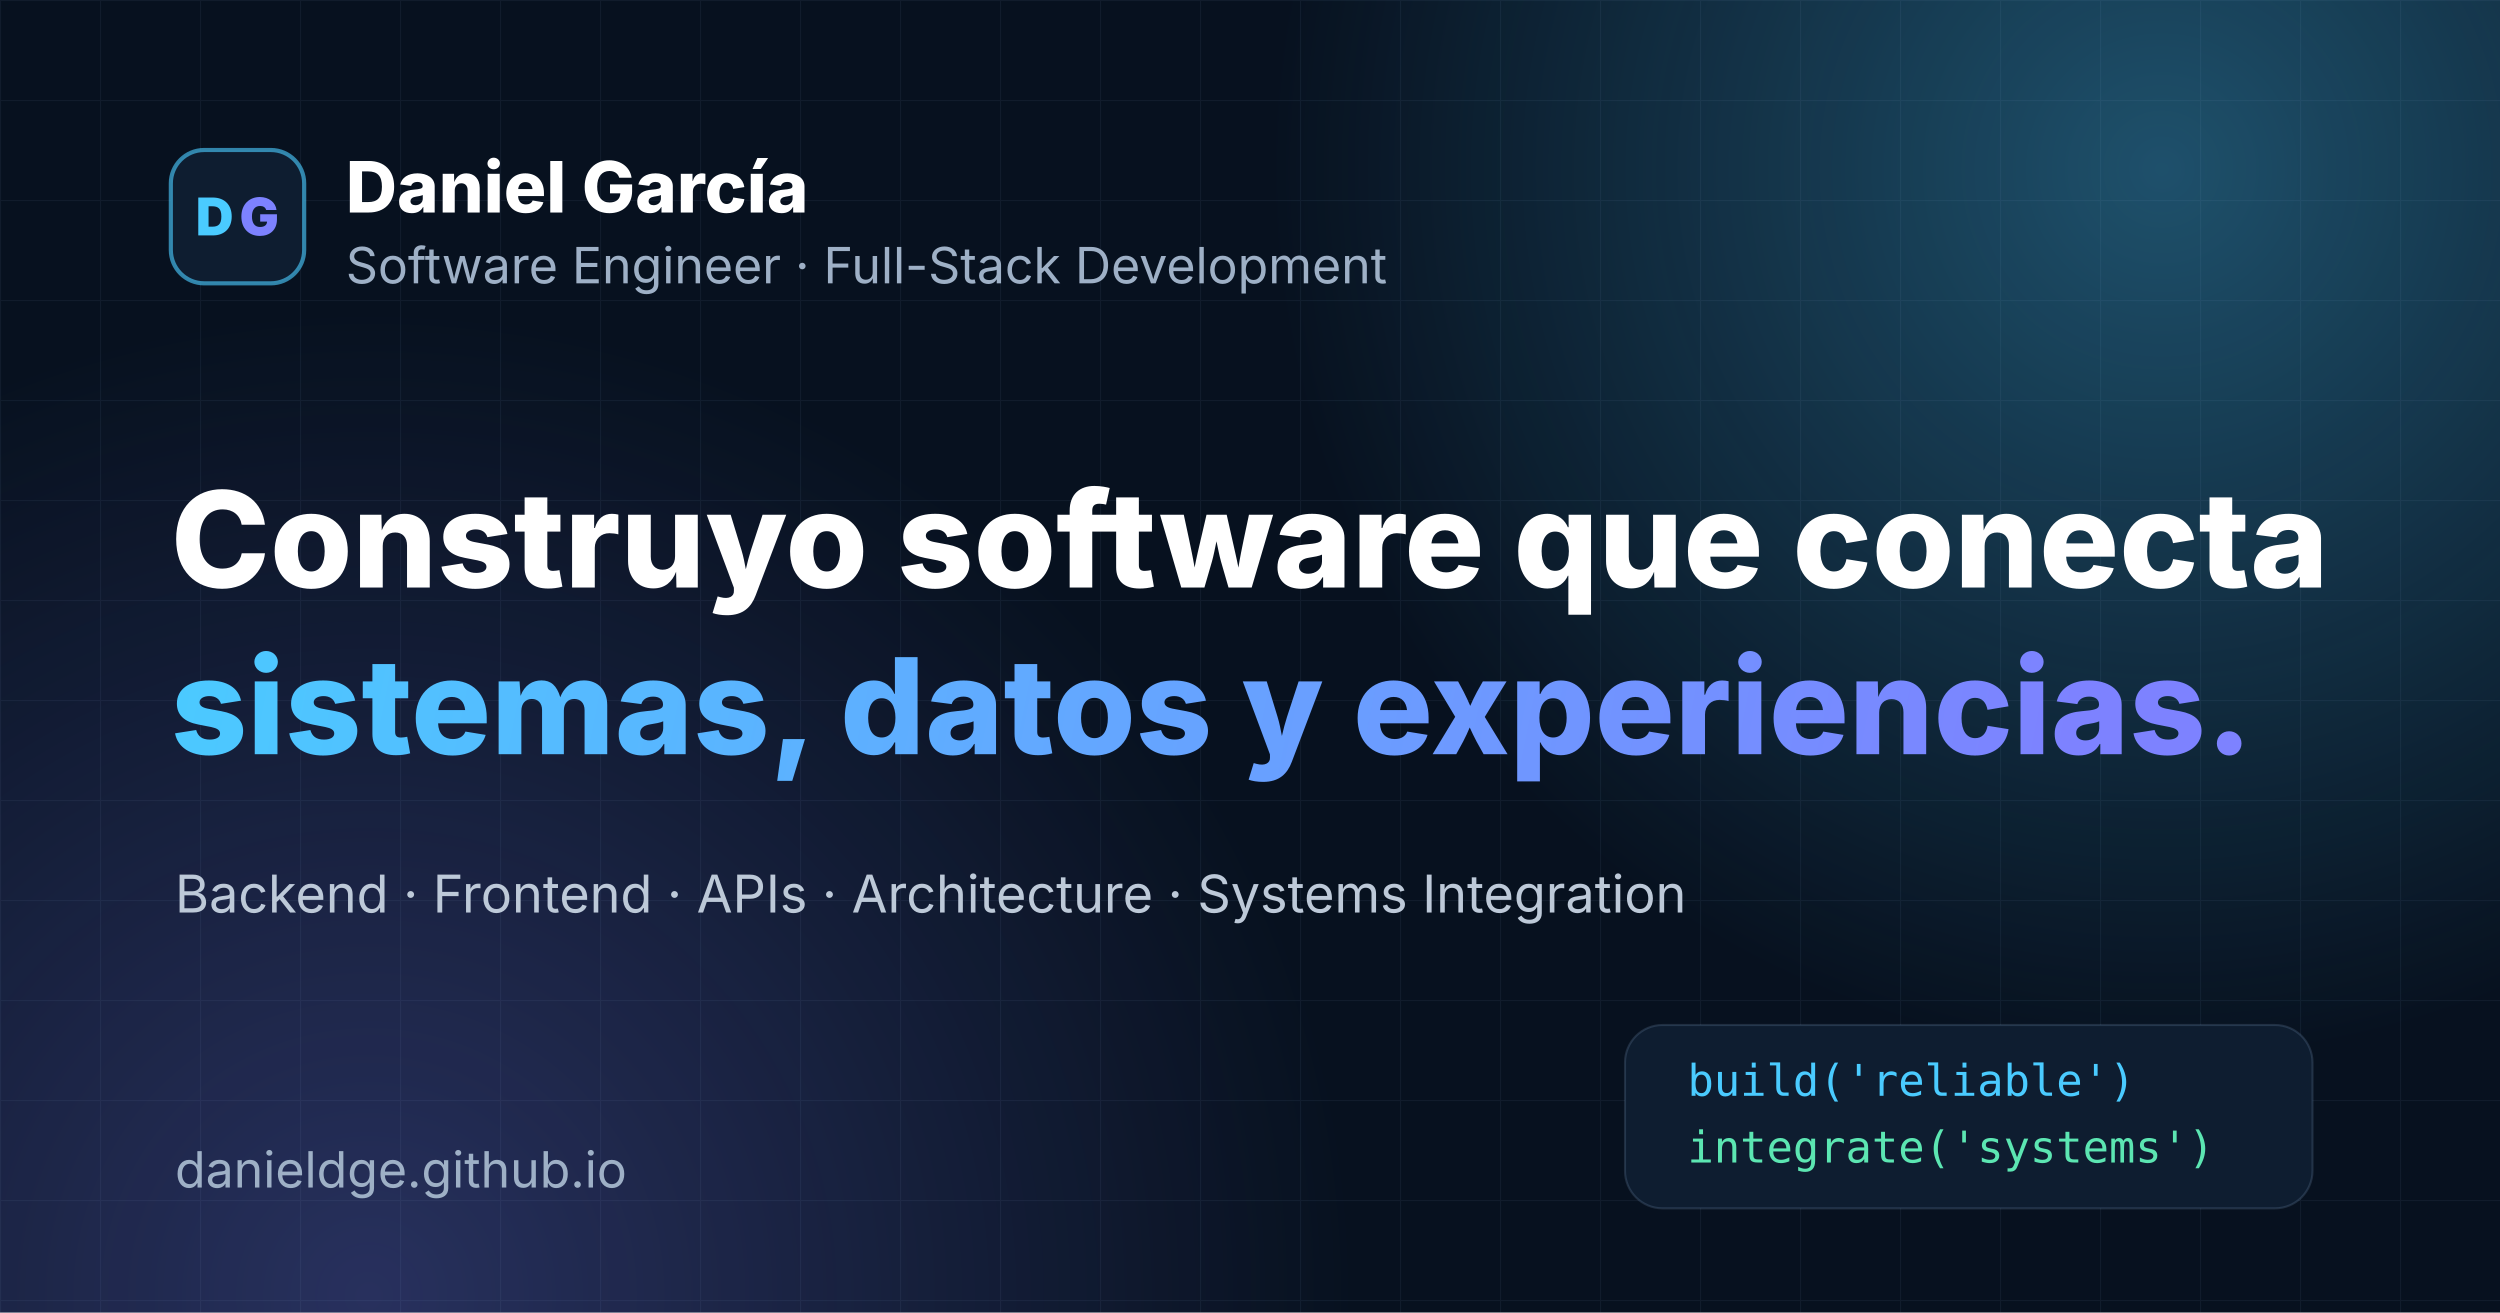
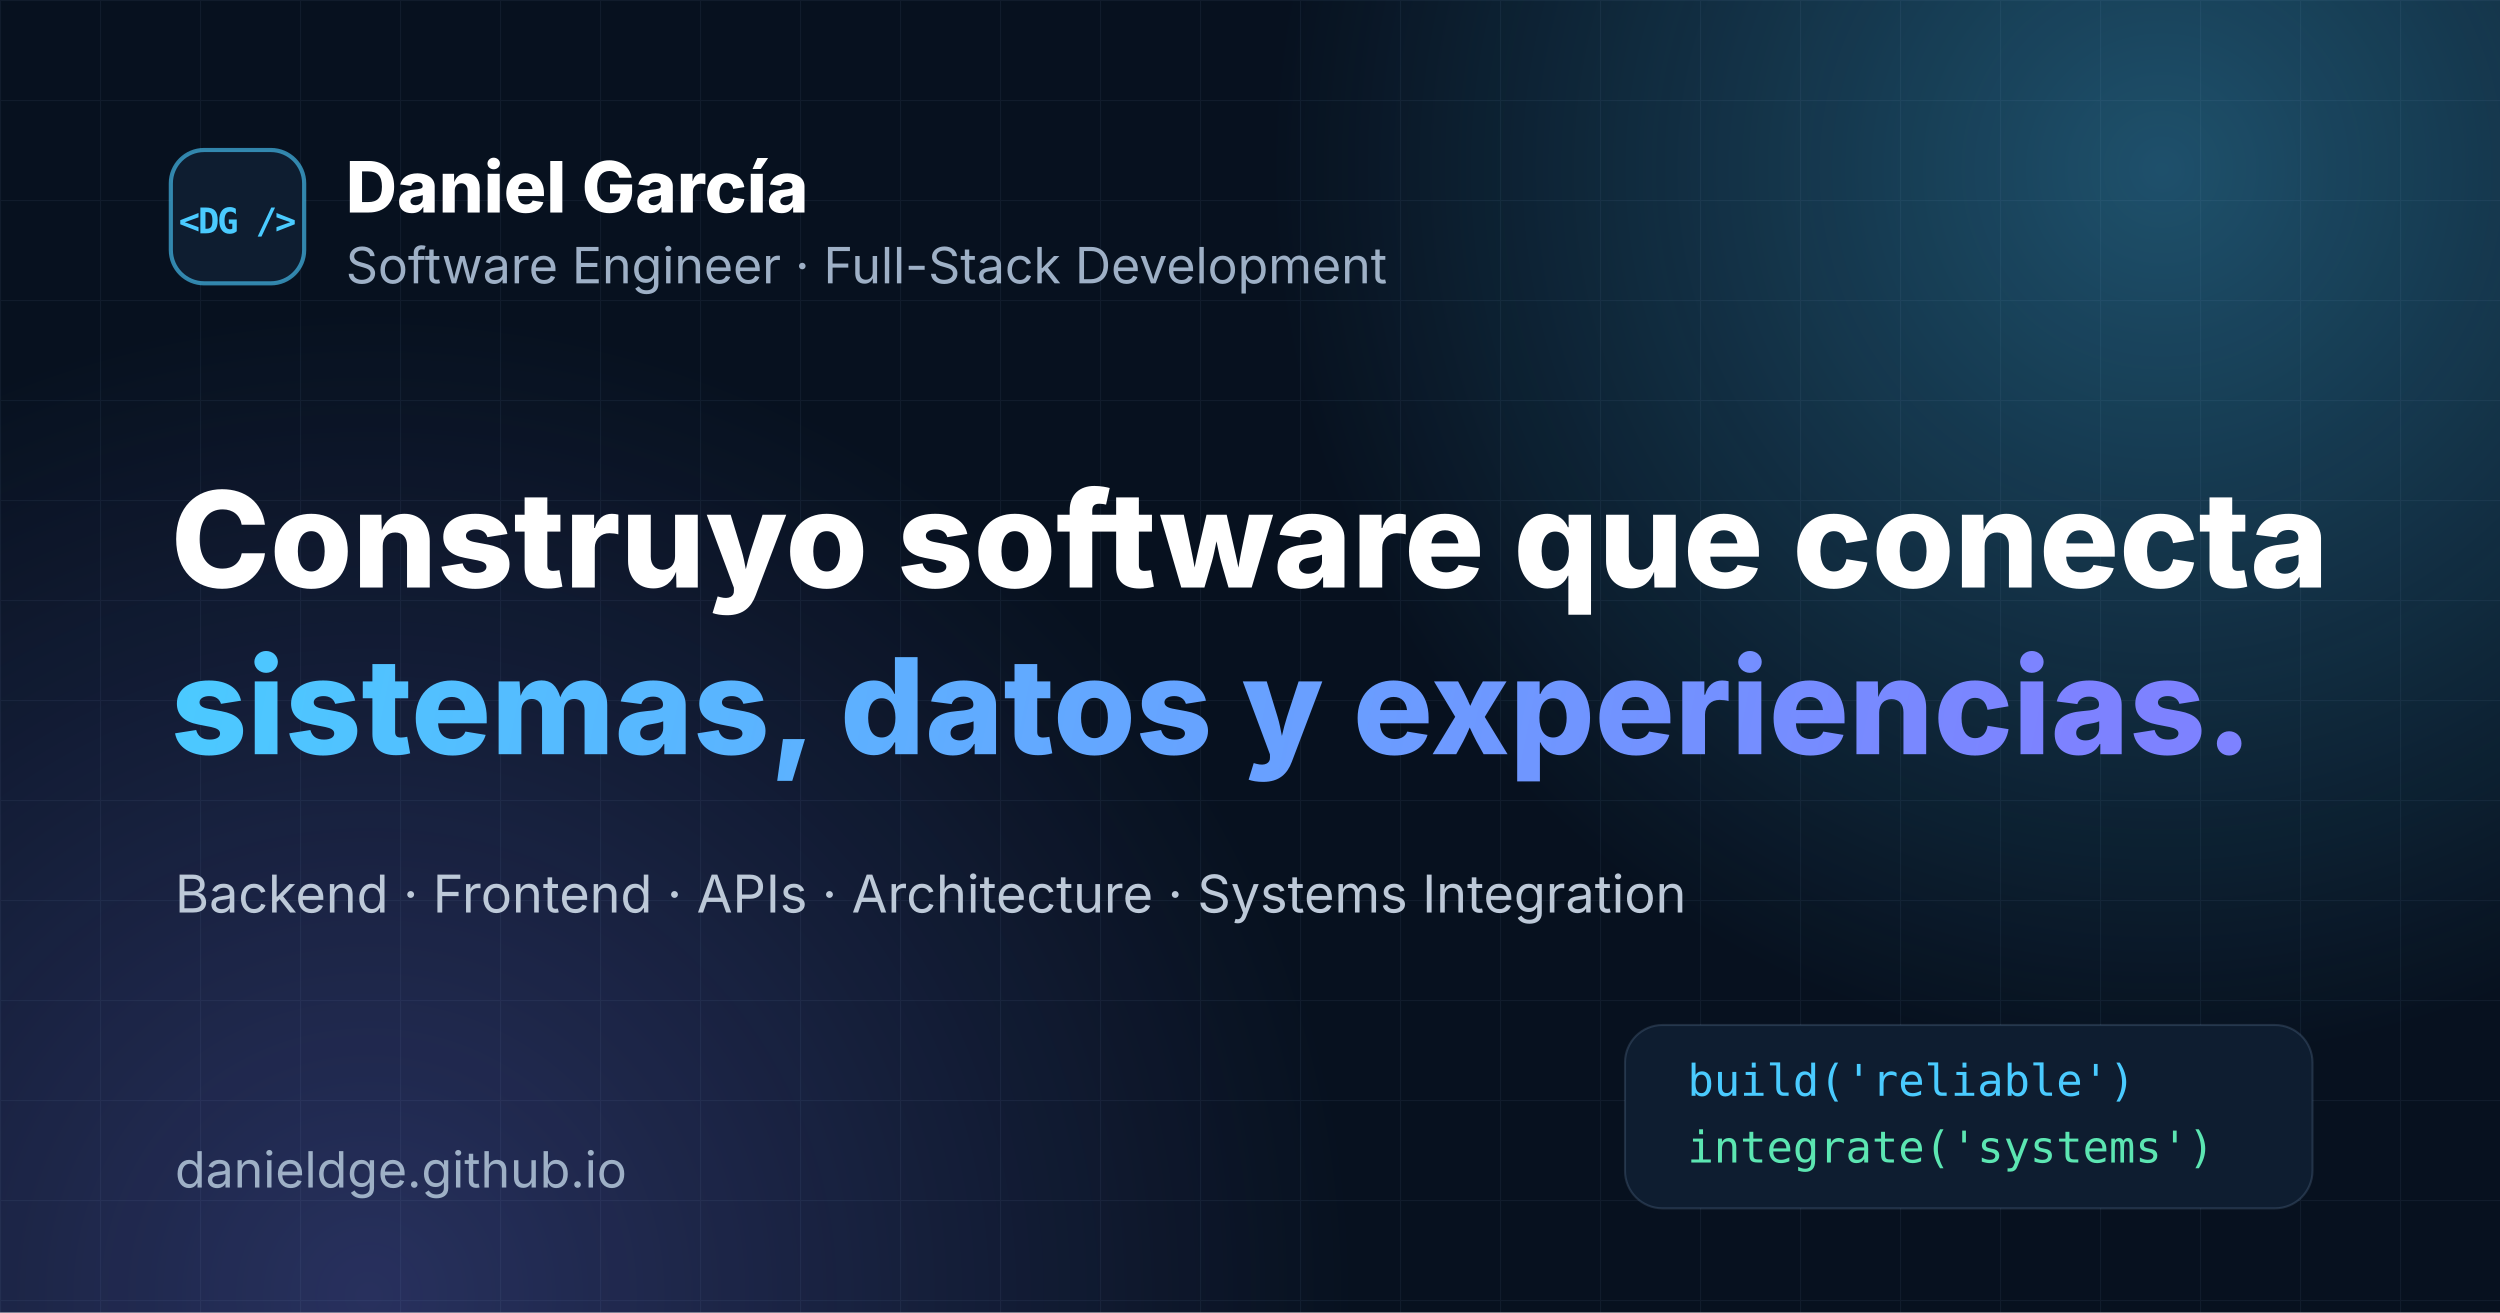
<svg xmlns="http://www.w3.org/2000/svg" width="1200" height="630" viewBox="0 0 1200 630" role="img" aria-labelledby="title desc">
  <defs>
    <radialGradient id="glow1" cx="0" cy="0" r="1" gradientTransform="translate(1040 80) rotate(135) scale(430)" gradientUnits="userSpaceOnUse">
      <stop stop-color="#4ACBFF" stop-opacity=".34" />
      <stop offset="1" stop-color="#4ACBFF" stop-opacity="0" />
    </radialGradient>
    <radialGradient id="glow2" cx="0" cy="0" r="1" gradientTransform="translate(180 620) rotate(-45) scale(470)" gradientUnits="userSpaceOnUse">
      <stop stop-color="#7D82FF" stop-opacity=".28" />
      <stop offset="1" stop-color="#7D82FF" stop-opacity="0" />
    </radialGradient>
    <linearGradient id="accent" x1="80" y1="250" x2="980" y2="430" gradientUnits="userSpaceOnUse">
      <stop stop-color="#4ACBFF" />
      <stop offset="1" stop-color="#7D82FF" />
    </linearGradient>
    <pattern id="grid" width="48" height="48" patternUnits="userSpaceOnUse">
      <path d="M48 0H0V48" fill="none" stroke="#94B4D8" stroke-opacity=".07" />
    </pattern>
  </defs>
  <rect width="1200" height="630" fill="#07111F" />
  <rect width="1200" height="630" fill="url(#glow1)" />
  <rect width="1200" height="630" fill="url(#glow2)" />
  <rect width="1200" height="630" fill="url(#grid)" />
  <rect x="82" y="72" width="64" height="64" rx="16" fill="#0E1D30" />
  <rect x="82" y="72" width="64" height="64" rx="16" fill="none" stroke="#4ACBFF" stroke-opacity=".62" stroke-width="2" />
-   <text x="94" y="113" fill="#4ACBFF" font-family="Inter,Segoe UI,Arial,sans-serif" font-size="25" font-weight="900" letter-spacing="-2">D</text>
-   <text x="115" y="113" fill="#7D82FF" font-family="Inter,Segoe UI,Arial,sans-serif" font-size="25" font-weight="900" letter-spacing="-2">G</text>
+   <text x="114" y="112" text-anchor="middle" fill="#4ACBFF" font-family="ui-monospace,Consolas,monospace" font-size="17" font-weight="800" letter-spacing="-1">&lt;DG /&gt;</text>
  <text x="166" y="102" fill="#FFFFFF" font-family="Inter,Segoe UI,Arial,sans-serif" font-size="34" font-weight="800">Daniel García</text>
  <text x="166" y="136" fill="#9EB0C6" font-family="Inter,Segoe UI,Arial,sans-serif" font-size="24">Software Engineer · Full-Stack Development</text>
  <text x="82" y="282" fill="#FFFFFF" font-family="Inter,Segoe UI,Arial,sans-serif" font-size="64" font-weight="800">Construyo software que conecta</text>
  <text x="82" y="362" fill="url(#accent)" font-family="Inter,Segoe UI,Arial,sans-serif" font-size="64" font-weight="800">sistemas, datos y experiencias.</text>
  <text x="84" y="438" fill="#BDC9D8" font-family="Inter,Segoe UI,Arial,sans-serif" font-size="25">Backend · Frontend · APIs · Architecture · Systems Integration</text>
  <rect x="780" y="492" width="330" height="88" rx="18" fill="#0E1D30" stroke="#94B4D8" stroke-opacity=".18" />
  <text x="810" y="526" fill="#4ACBFF" font-family="ui-monospace,Consolas,monospace" font-size="21">build('reliable')</text>
  <text x="810" y="558" fill="#5CE6B2" font-family="ui-monospace,Consolas,monospace" font-size="21">integrate('systems')</text>
  <text x="84" y="570" fill="#9EB0C6" font-family="Inter,Segoe UI,Arial,sans-serif" font-size="24">danieldge.github.io</text>
</svg>
